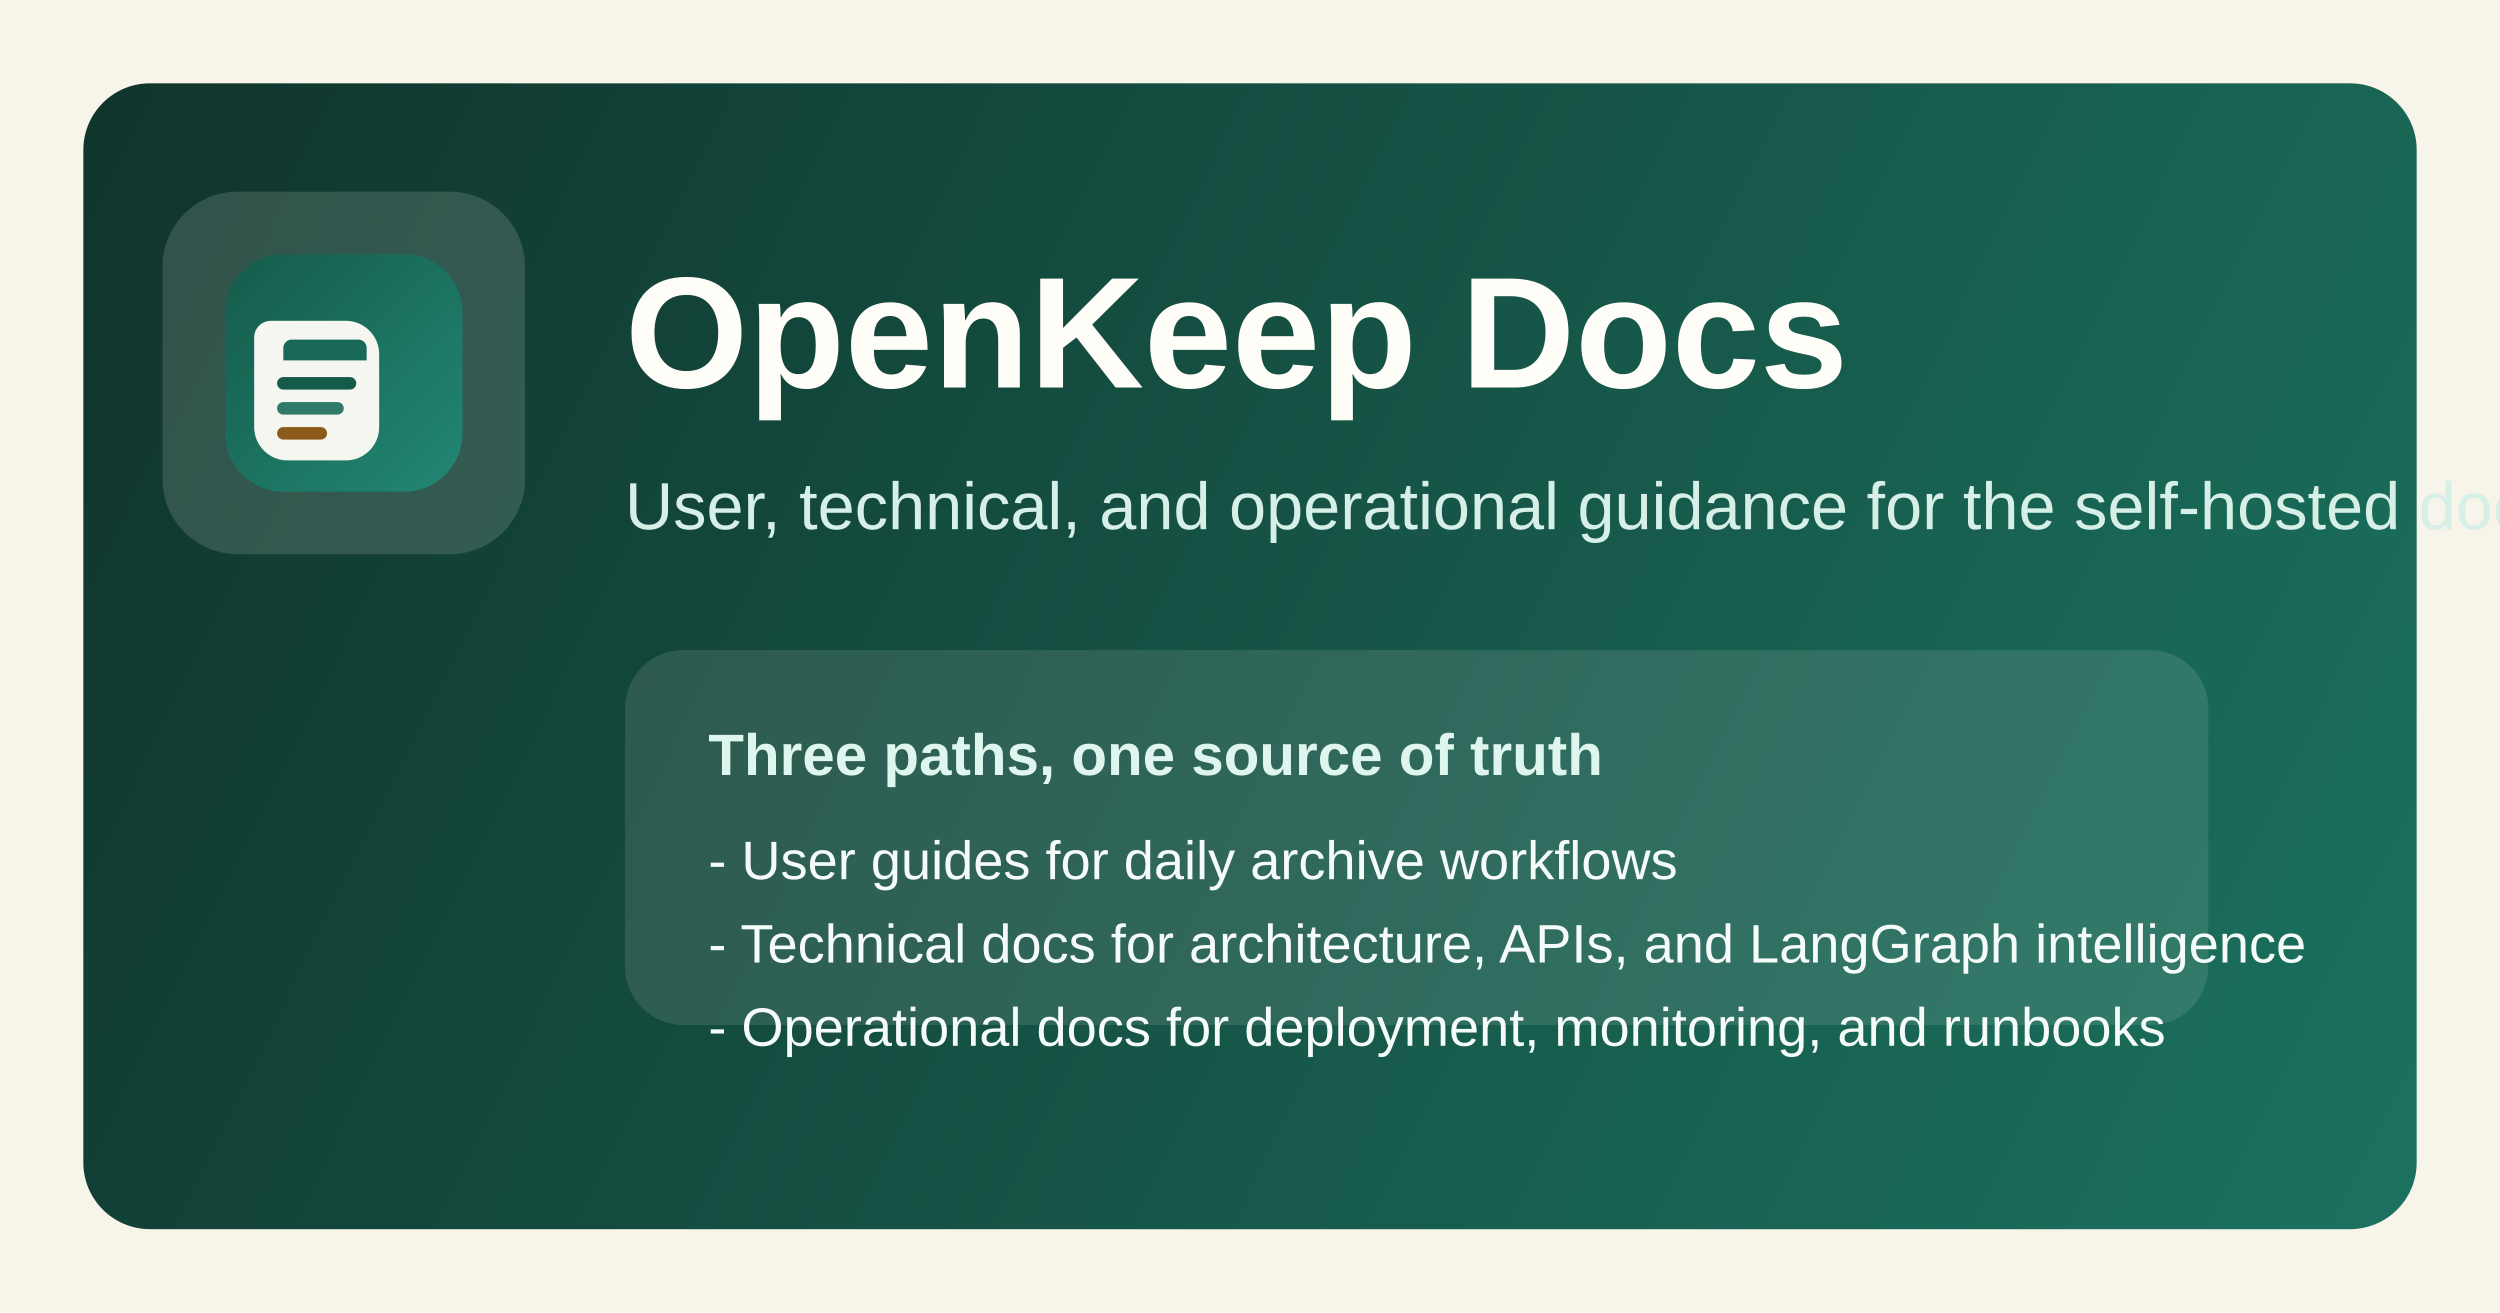
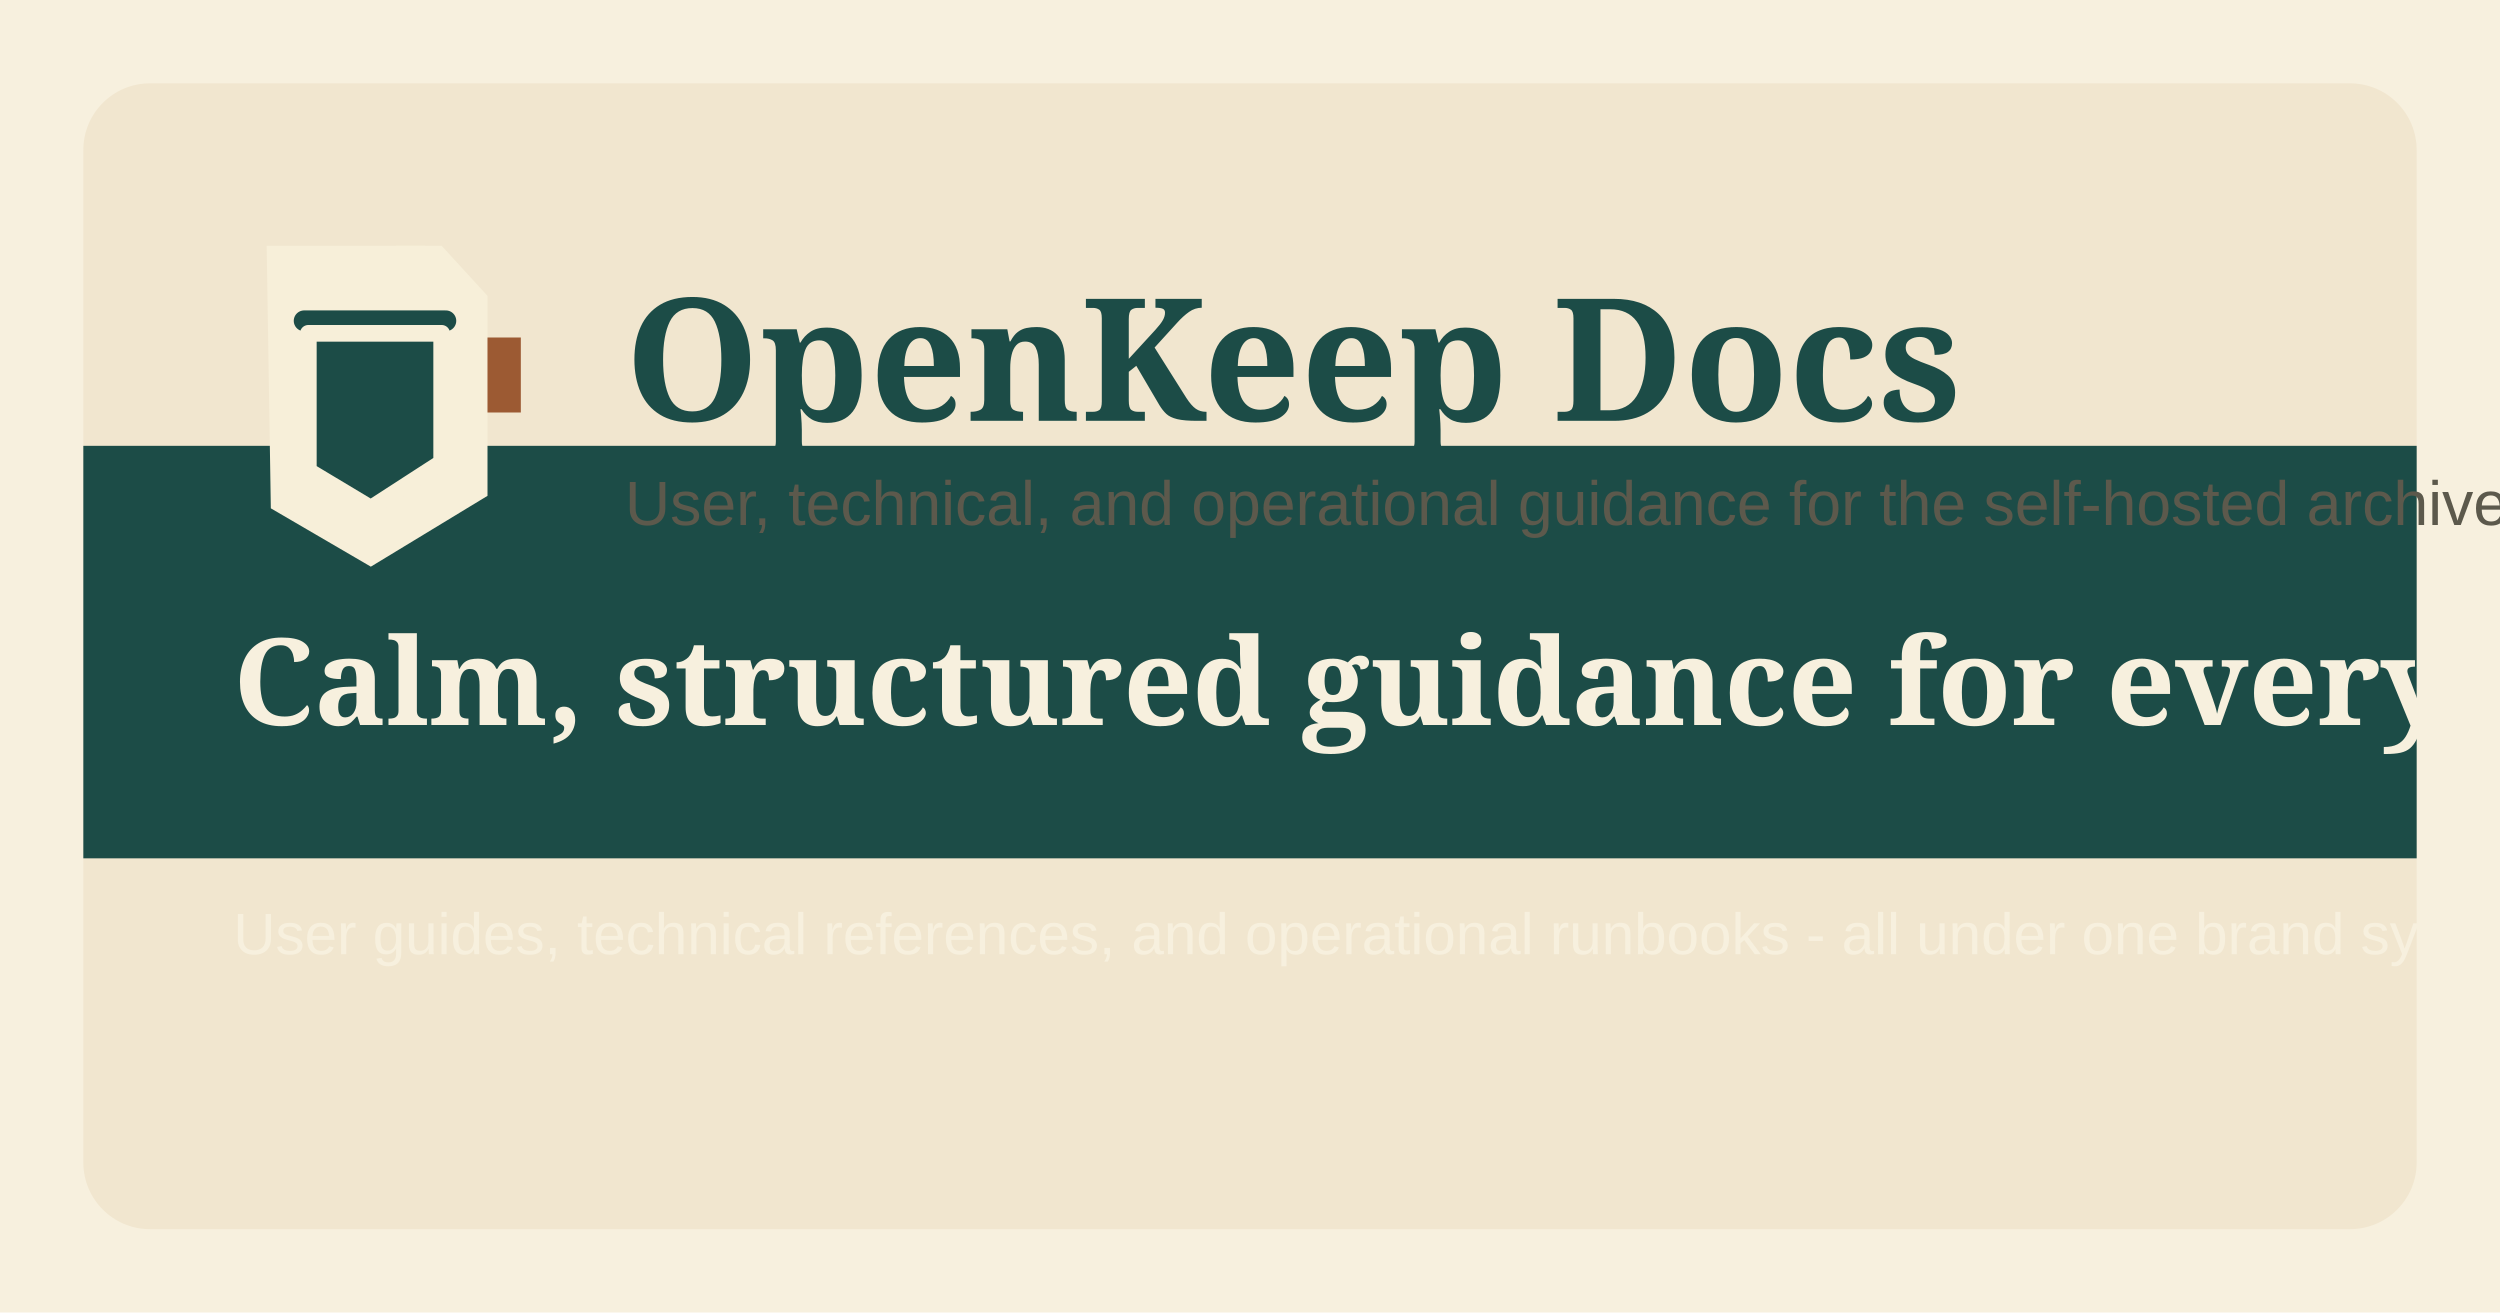
<svg xmlns="http://www.w3.org/2000/svg" width="1200" height="630" viewBox="0 0 1200 630" fill="none">
-   <rect width="1200" height="630" fill="#F7F4EA" />
-   <rect x="40" y="40" width="1120" height="550" rx="32" fill="url(#paint0_linear_4_2)" />
-   <rect x="78" y="92" width="174" height="174" rx="36" fill="#FFFDF7" fill-opacity="0.14" />
-   <rect x="108" y="122" width="114" height="114" rx="28" fill="url(#paint1_linear_4_2)" />
-   <path d="M130 154H166C174.837 154 182 161.163 182 170V205C182 213.837 174.837 221 166 221H138C129.163 221 122 213.837 122 205V162C122 157.582 125.582 154 130 154Z" fill="#FFFDF7" fill-opacity="0.95" />
-   <path d="M136 167C136 164.791 137.791 163 140 163H172C174.209 163 176 164.791 176 167V173H136V167Z" fill="#196959" />
-   <path d="M136 184H168" stroke="#155B4A" stroke-width="6" stroke-linecap="round" />
-   <path d="M136 196H162" stroke="#2F7A68" stroke-width="6" stroke-linecap="round" />
-   <path d="M136 208H154" stroke="#8C5B1B" stroke-width="6" stroke-linecap="round" />
-   <text x="300" y="186" fill="#FFFDF7" font-family="Arial, sans-serif" font-size="76" font-weight="700">OpenKeep Docs</text>
-   <text x="300" y="254" fill="#D6EFE7" font-family="Arial, sans-serif" font-size="32">User, technical, and operational guidance for the self-hosted document archive.</text>
-   <rect x="300" y="312" width="760" height="180" rx="28" fill="#FFFDF7" fill-opacity="0.11" />
-   <text x="340" y="372" fill="#DFF6EF" font-family="Arial, sans-serif" font-size="28" font-weight="700">Three paths, one source of truth</text>
-   <text x="340" y="422" fill="#F4FBF8" font-family="Arial, sans-serif" font-size="26">- User guides for daily archive workflows</text>
-   <text x="340" y="462" fill="#F4FBF8" font-family="Arial, sans-serif" font-size="26">- Technical docs for architecture, APIs, and LangGraph intelligence</text>
-   <text x="340" y="502" fill="#F4FBF8" font-family="Arial, sans-serif" font-size="26">- Operational docs for deployment, monitoring, and runbooks</text>
-   <defs>
-     <linearGradient id="paint0_linear_4_2" x1="40" y1="40" x2="1160" y2="590" gradientUnits="userSpaceOnUse">
-       <stop stop-color="#10342C" />
-       <stop offset="1" stop-color="#1B725F" />
-     </linearGradient>
-     <linearGradient id="paint1_linear_4_2" x1="108" y1="122" x2="222" y2="236" gradientUnits="userSpaceOnUse">
-       <stop stop-color="#155B4A" />
-       <stop offset="1" stop-color="#228874" />
-     </linearGradient>
-   </defs>
+   <rect width="1200" height="630" fill="#F7F0DE" />
+   <rect x="40" y="40" width="1120" height="550" rx="32" fill="#F1E6CF" />
+   <rect x="40" y="214" width="1120" height="198" fill="#1C4C47" />
+   <g>
+     <path d="M128 118H212L234 142V238L178 272L130 244L128 118Z" fill="#F7EFD9" />
+     <path d="M146 154H214" stroke="#1C4C47" stroke-width="10" stroke-linecap="round" />
+     <path d="M148 160H212V222L178 244L148 226V160Z" fill="#1C4C47" stroke="#F7EFD9" stroke-width="8" stroke-linejoin="round" />
+     <path d="M234 162H250V198H234" fill="#9C5A33" />
+     <path d="M204 118L228 142H214L190 118H204Z" fill="#F7EFD9" />
+   </g>
+   <text x="300" y="202" fill="#1C4C47" font-family="Georgia, serif" font-size="82" font-weight="700">OpenKeep Docs</text>
+   <text x="300" y="252" fill="#5C594C" font-family="IBM Plex Sans, Arial, sans-serif" font-size="30">User, technical, and operational guidance for the self-hosted archive.</text>
+   <text x="112" y="348" fill="#F7F0DE" font-family="Georgia, serif" font-size="58" font-weight="700">Calm, structured guidance for every archive workflow.</text>
+   <text x="112" y="458" fill="#F7F0DE" font-family="IBM Plex Sans, Arial, sans-serif" font-size="28">User guides, technical references, and operational runbooks - all under one brand system.</text>
</svg>
